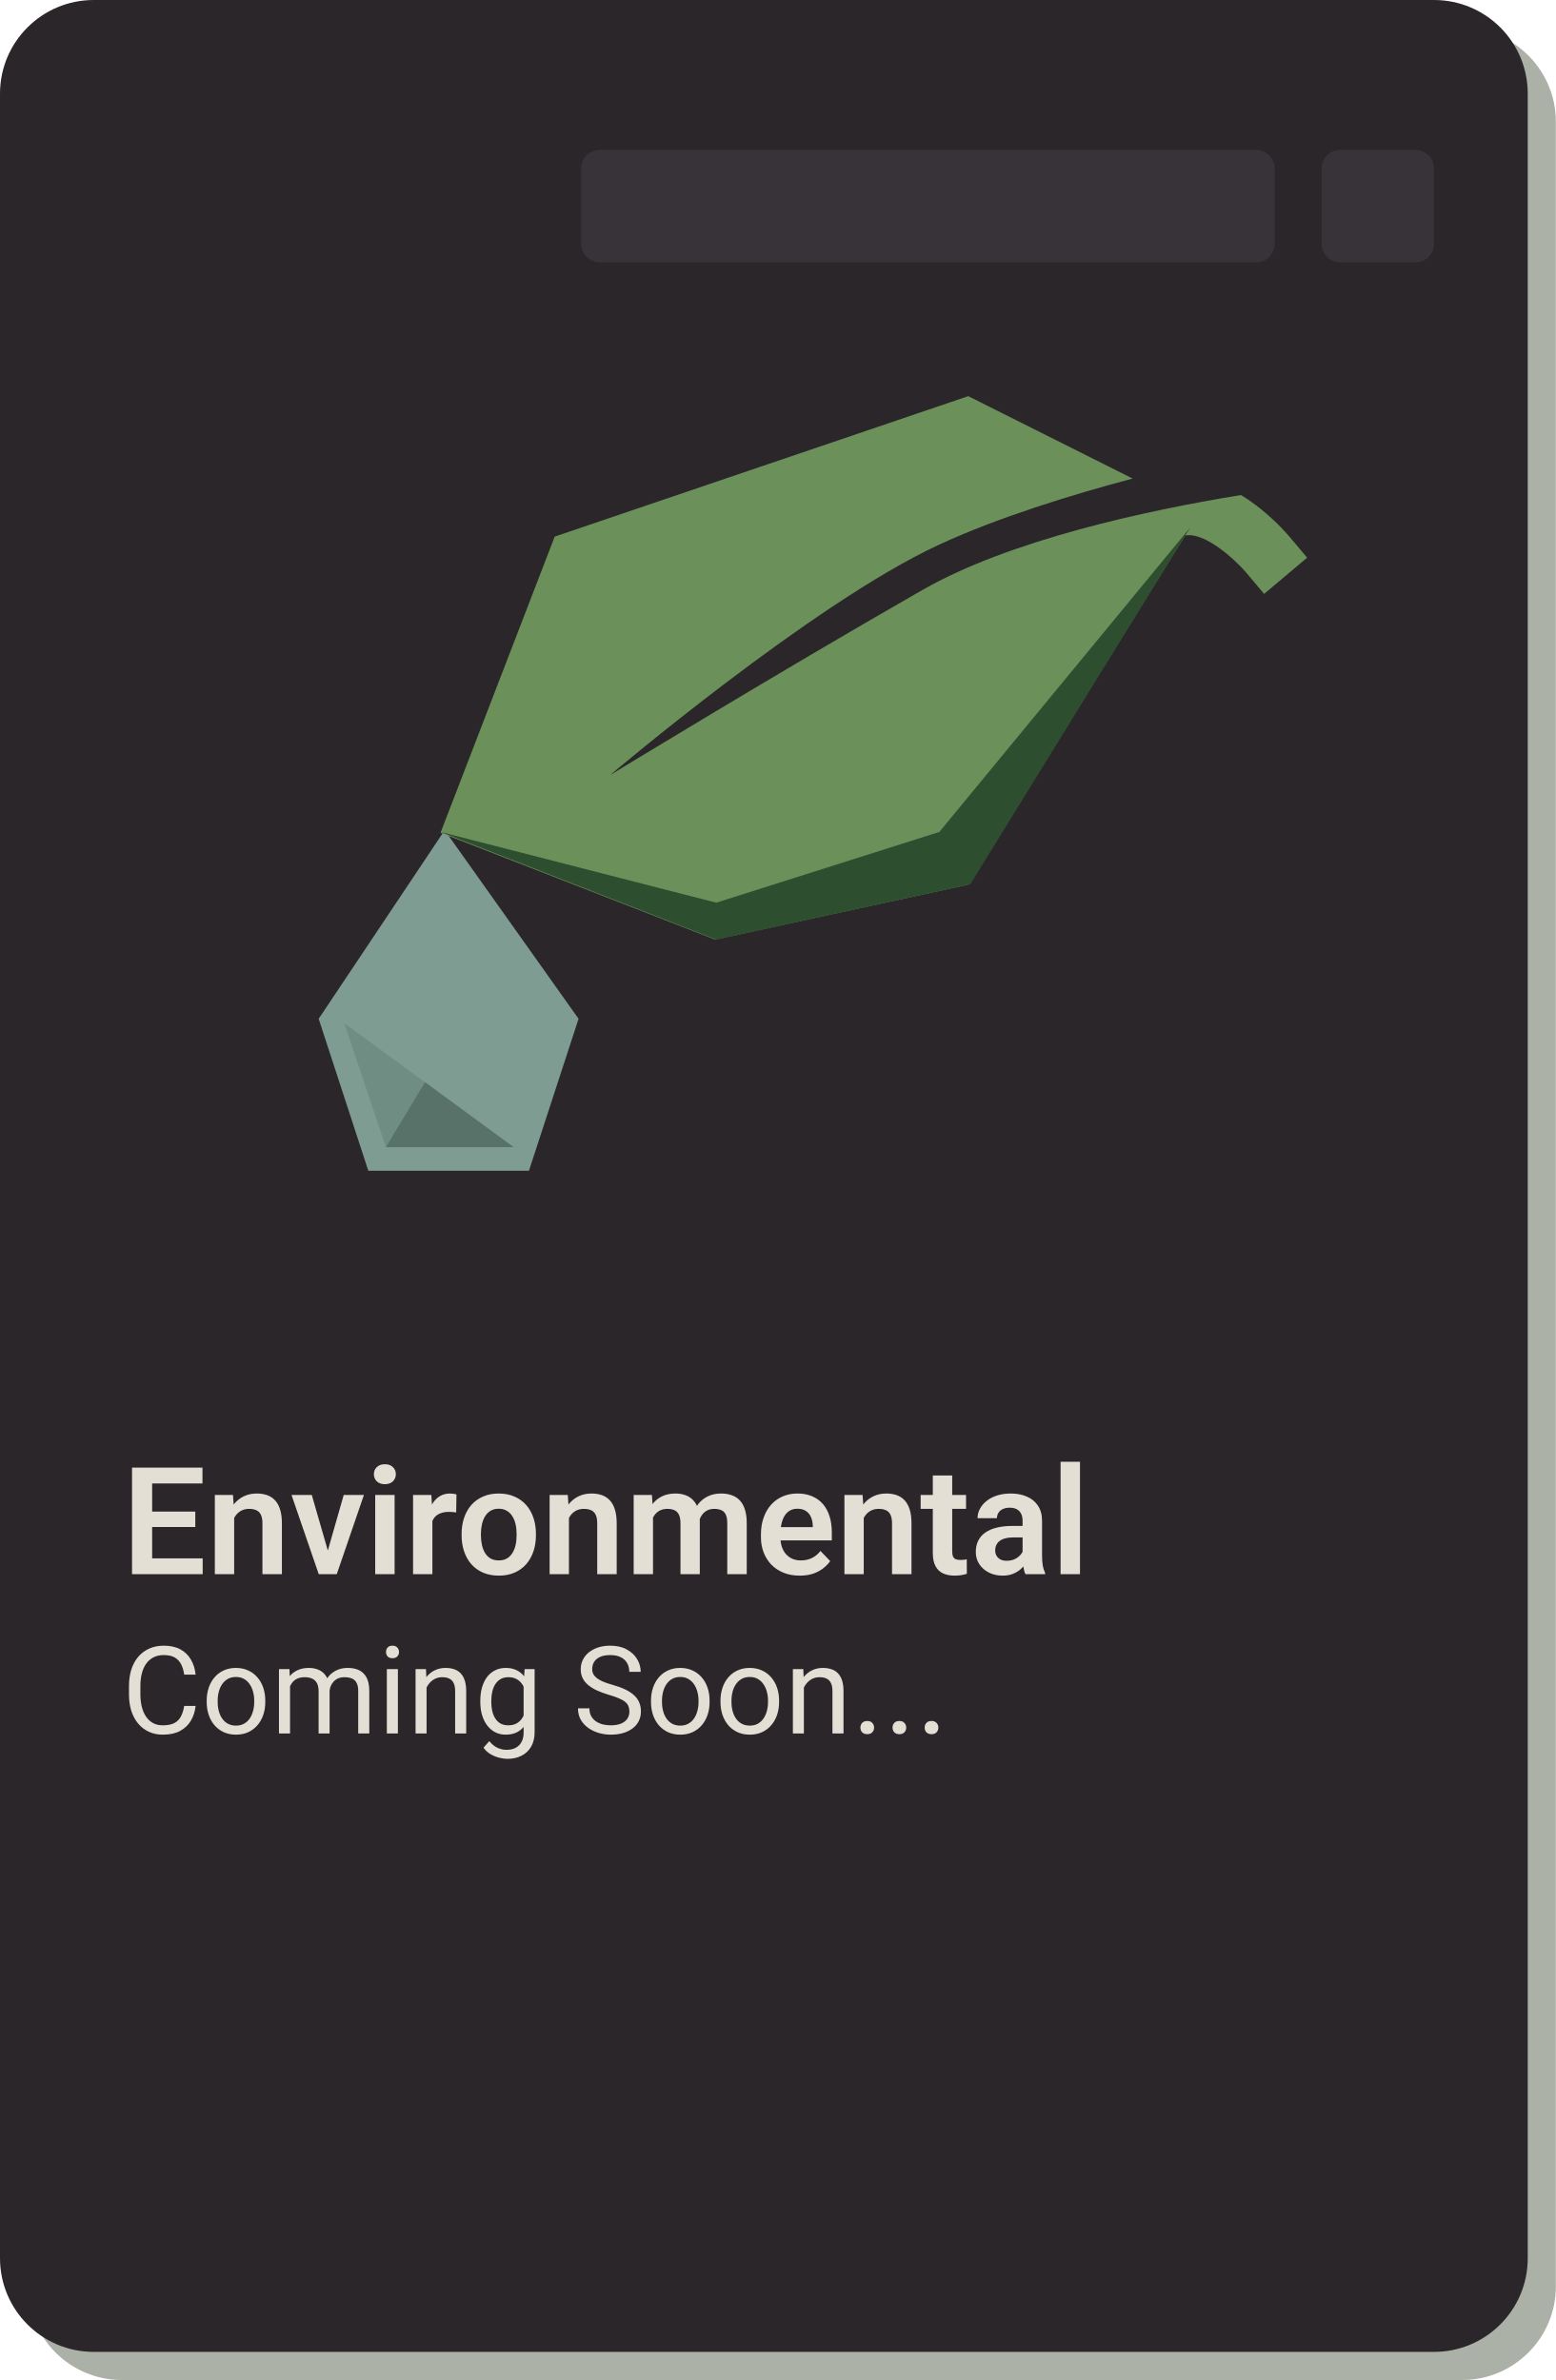
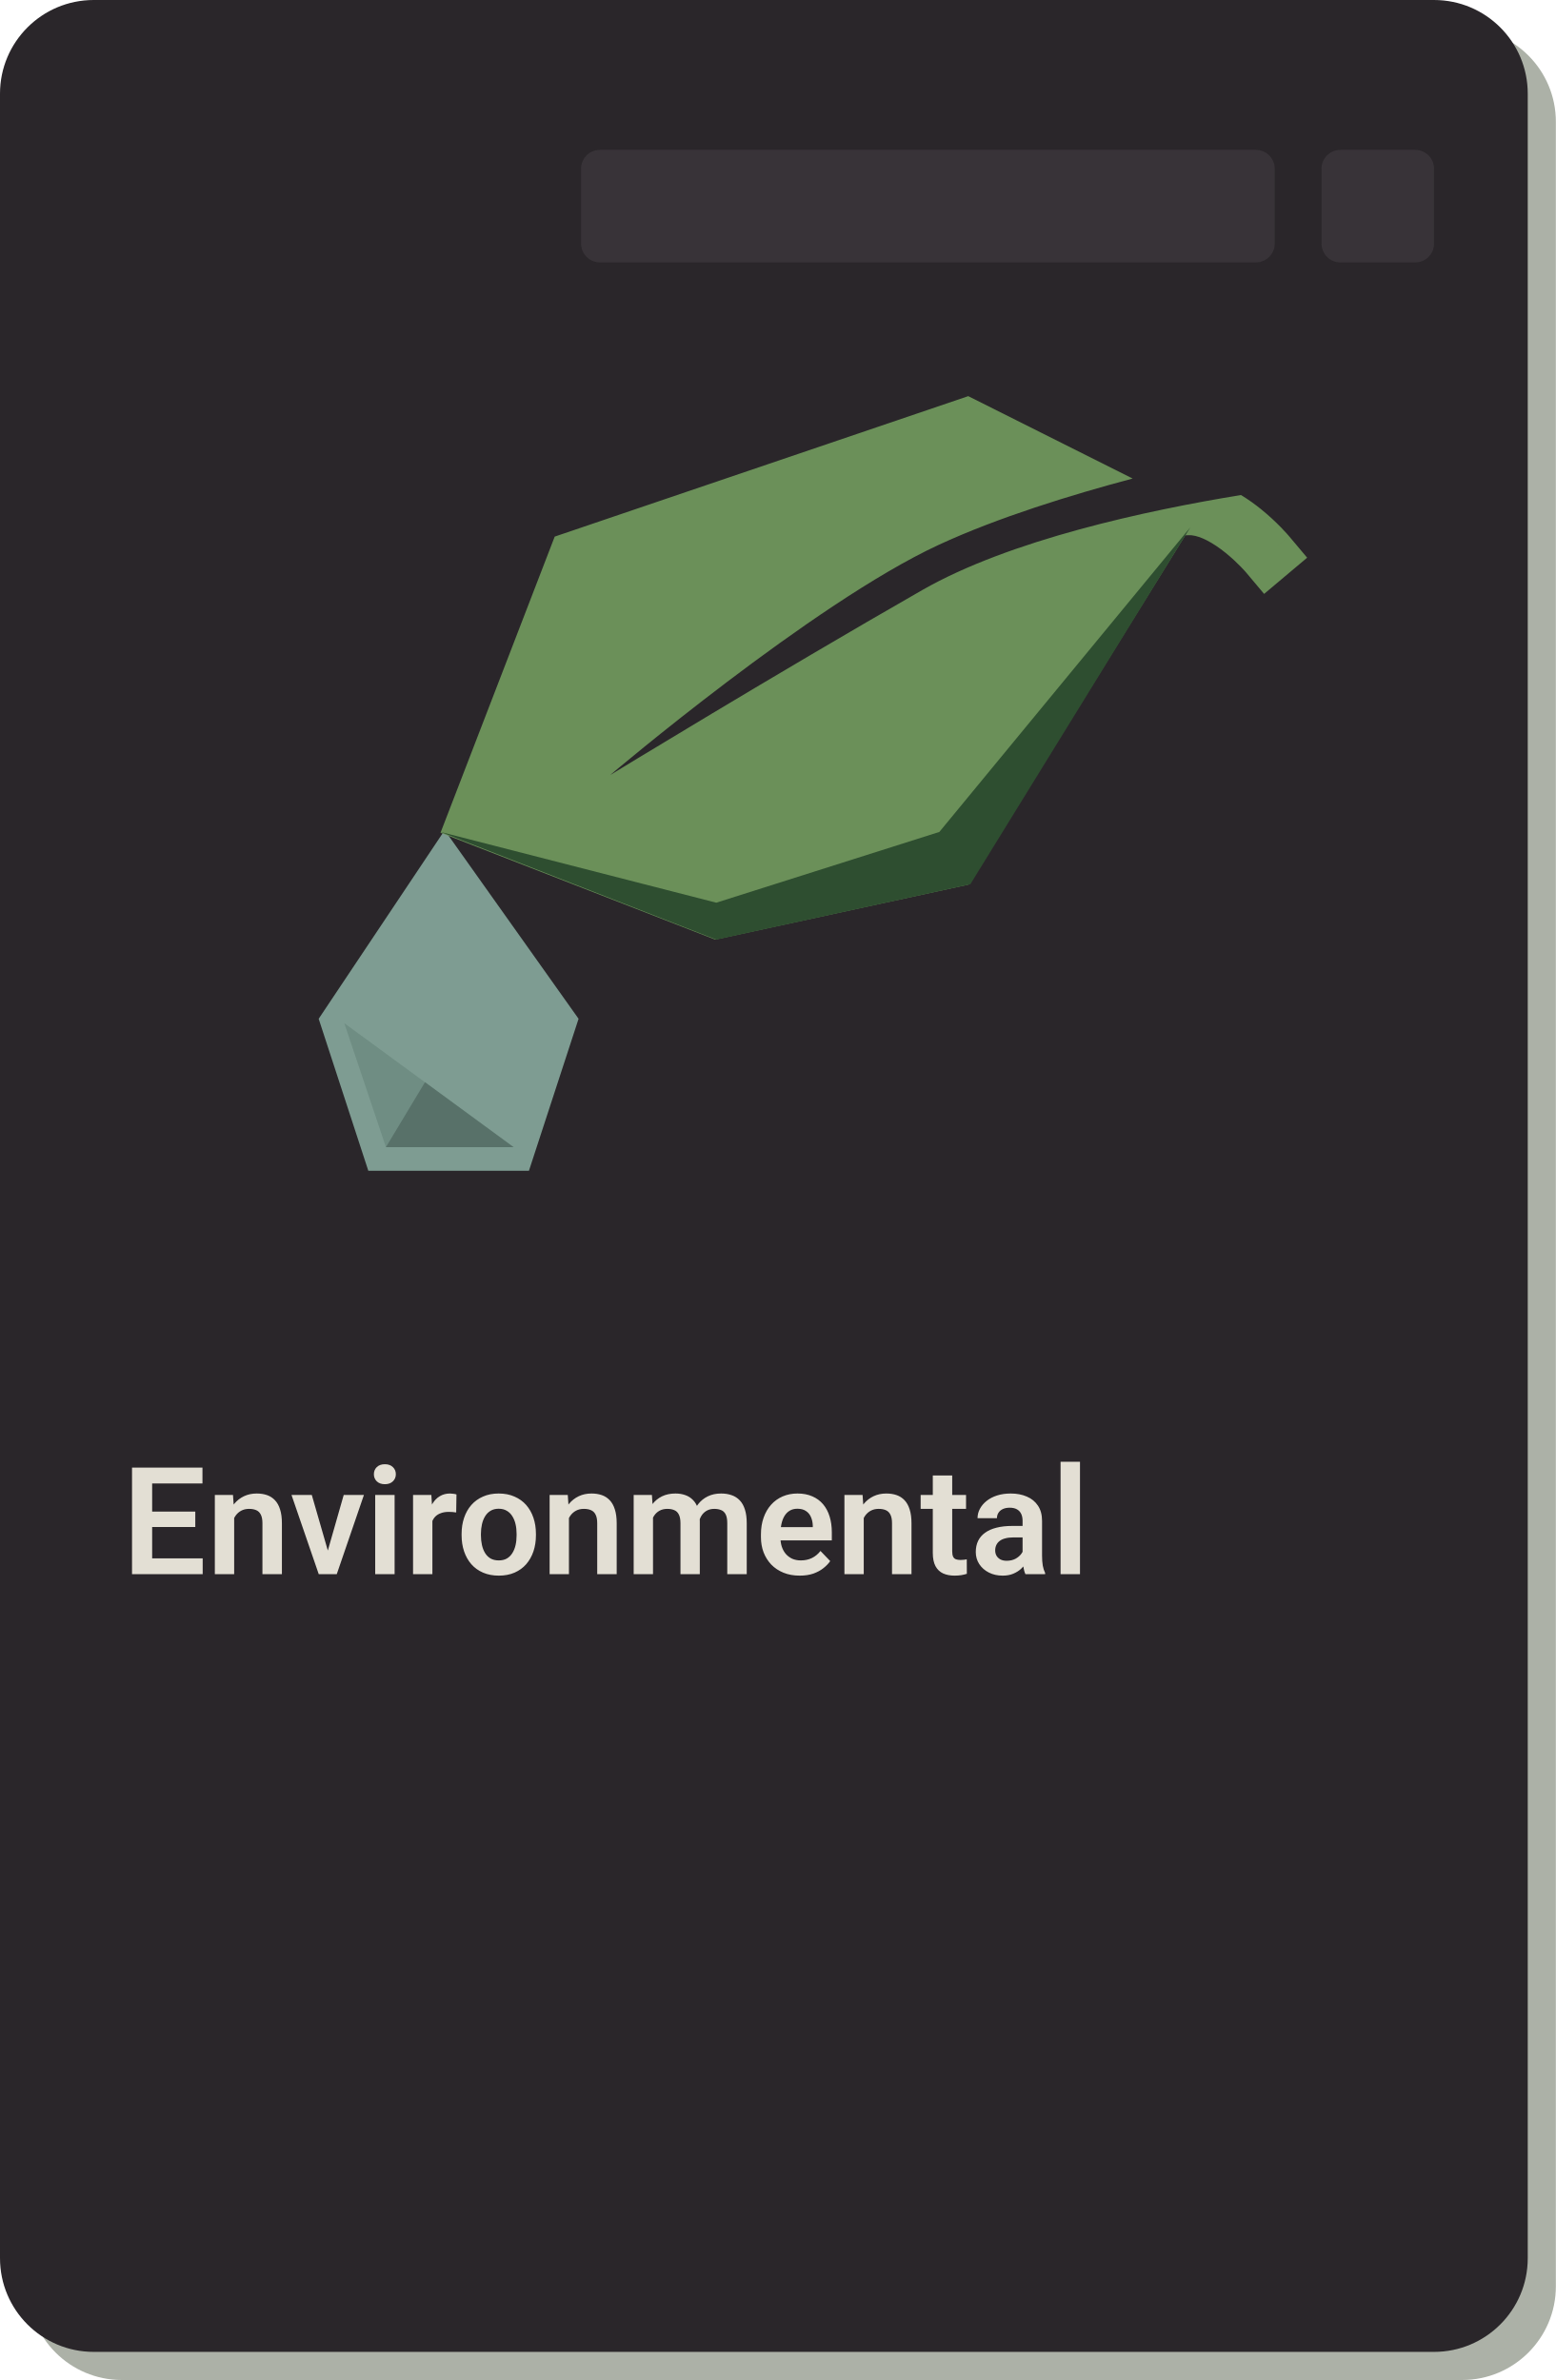
<svg xmlns="http://www.w3.org/2000/svg" width="166" height="254" viewBox="0 0 166 254" fill="none">
  <rect x="3" y="3" width="163" height="251" rx="10" fill="#ACB1A7" />
  <rect width="163" height="251" rx="10" fill="#2A262A" />
-   <path d="M19.652 182.061H20.871C20.808 182.645 20.64 183.168 20.37 183.629C20.099 184.09 19.716 184.456 19.221 184.727C18.726 184.994 18.108 185.127 17.367 185.127C16.826 185.127 16.332 185.025 15.888 184.822C15.448 184.619 15.069 184.331 14.752 183.959C14.435 183.582 14.189 183.132 14.016 182.607C13.846 182.078 13.762 181.49 13.762 180.842V179.922C13.762 179.274 13.846 178.688 14.016 178.164C14.189 177.635 14.437 177.182 14.758 176.805C15.084 176.429 15.476 176.139 15.933 175.936C16.39 175.732 16.904 175.631 17.475 175.631C18.173 175.631 18.764 175.762 19.246 176.024C19.729 176.287 20.103 176.651 20.37 177.116C20.64 177.577 20.808 178.113 20.871 178.722H19.652C19.593 178.291 19.483 177.92 19.322 177.611C19.162 177.298 18.933 177.057 18.637 176.888C18.34 176.718 17.953 176.634 17.475 176.634C17.065 176.634 16.703 176.712 16.39 176.869C16.081 177.025 15.82 177.247 15.609 177.535C15.402 177.823 15.245 178.168 15.139 178.57C15.033 178.972 14.98 179.418 14.98 179.909V180.842C14.98 181.295 15.027 181.72 15.12 182.118C15.217 182.516 15.363 182.865 15.558 183.166C15.753 183.466 16 183.703 16.301 183.876C16.601 184.046 16.957 184.13 17.367 184.13C17.888 184.13 18.302 184.048 18.611 183.883C18.92 183.718 19.153 183.481 19.31 183.172C19.47 182.863 19.585 182.493 19.652 182.061ZM22.052 181.642V181.496C22.052 181.001 22.124 180.542 22.268 180.119C22.412 179.691 22.619 179.321 22.89 179.008C23.16 178.69 23.488 178.445 23.873 178.271C24.259 178.094 24.69 178.005 25.169 178.005C25.651 178.005 26.085 178.094 26.47 178.271C26.859 178.445 27.189 178.69 27.46 179.008C27.735 179.321 27.945 179.691 28.088 180.119C28.232 180.542 28.304 181.001 28.304 181.496V181.642C28.304 182.137 28.232 182.596 28.088 183.02C27.945 183.443 27.735 183.813 27.46 184.13C27.189 184.444 26.861 184.689 26.476 184.867C26.095 185.04 25.664 185.127 25.181 185.127C24.699 185.127 24.265 185.04 23.88 184.867C23.495 184.689 23.165 184.444 22.89 184.13C22.619 183.813 22.412 183.443 22.268 183.02C22.124 182.596 22.052 182.137 22.052 181.642ZM23.226 181.496V181.642C23.226 181.985 23.266 182.309 23.347 182.613C23.427 182.914 23.548 183.18 23.709 183.413C23.873 183.646 24.079 183.83 24.324 183.965C24.57 184.097 24.855 184.162 25.181 184.162C25.503 184.162 25.784 184.097 26.025 183.965C26.271 183.83 26.474 183.646 26.635 183.413C26.796 183.18 26.916 182.914 26.997 182.613C27.081 182.309 27.123 181.985 27.123 181.642V181.496C27.123 181.158 27.081 180.838 26.997 180.538C26.916 180.233 26.794 179.964 26.628 179.731C26.468 179.494 26.265 179.308 26.019 179.173C25.778 179.037 25.494 178.97 25.169 178.97C24.847 178.97 24.563 179.037 24.318 179.173C24.077 179.308 23.873 179.494 23.709 179.731C23.548 179.964 23.427 180.233 23.347 180.538C23.266 180.838 23.226 181.158 23.226 181.496ZM30.945 179.497V185H29.764V178.132H30.881L30.945 179.497ZM30.704 181.306L30.158 181.287C30.162 180.817 30.223 180.383 30.342 179.985C30.46 179.583 30.636 179.234 30.869 178.938C31.101 178.642 31.391 178.413 31.738 178.252C32.085 178.087 32.487 178.005 32.944 178.005C33.266 178.005 33.562 178.051 33.833 178.145C34.104 178.233 34.339 178.375 34.538 178.57C34.736 178.764 34.891 179.014 35.001 179.319C35.111 179.624 35.166 179.992 35.166 180.423V185H33.992V180.48C33.992 180.121 33.93 179.833 33.808 179.617C33.689 179.401 33.52 179.245 33.3 179.147C33.08 179.046 32.822 178.995 32.525 178.995C32.178 178.995 31.889 179.056 31.656 179.179C31.423 179.302 31.237 179.471 31.097 179.687C30.957 179.903 30.856 180.15 30.793 180.43C30.733 180.705 30.704 180.997 30.704 181.306ZM35.153 180.658L34.366 180.899C34.37 180.523 34.432 180.161 34.55 179.814C34.673 179.467 34.849 179.158 35.077 178.887C35.31 178.616 35.596 178.403 35.934 178.246C36.273 178.085 36.66 178.005 37.096 178.005C37.464 178.005 37.79 178.054 38.073 178.151C38.361 178.248 38.602 178.398 38.797 178.602C38.996 178.8 39.146 179.056 39.248 179.37C39.349 179.683 39.4 180.055 39.4 180.487V185H38.219V180.474C38.219 180.089 38.158 179.791 38.035 179.579C37.917 179.363 37.747 179.213 37.527 179.128C37.312 179.04 37.053 178.995 36.753 178.995C36.495 178.995 36.266 179.04 36.067 179.128C35.868 179.217 35.701 179.34 35.566 179.497C35.431 179.649 35.327 179.825 35.255 180.023C35.187 180.222 35.153 180.434 35.153 180.658ZM42.453 178.132V185H41.273V178.132H42.453ZM41.184 176.31C41.184 176.12 41.241 175.959 41.355 175.828C41.474 175.696 41.647 175.631 41.876 175.631C42.1 175.631 42.271 175.696 42.39 175.828C42.512 175.959 42.574 176.12 42.574 176.31C42.574 176.492 42.512 176.649 42.39 176.78C42.271 176.907 42.1 176.97 41.876 176.97C41.647 176.97 41.474 176.907 41.355 176.78C41.241 176.649 41.184 176.492 41.184 176.31ZM45.513 179.598V185H44.338V178.132H45.449L45.513 179.598ZM45.233 181.306L44.745 181.287C44.749 180.817 44.819 180.383 44.954 179.985C45.09 179.583 45.28 179.234 45.525 178.938C45.771 178.642 46.063 178.413 46.401 178.252C46.744 178.087 47.123 178.005 47.538 178.005C47.876 178.005 48.181 178.051 48.452 178.145C48.722 178.233 48.953 178.377 49.144 178.576C49.338 178.775 49.486 179.033 49.588 179.351C49.69 179.664 49.74 180.047 49.74 180.5V185H48.56V180.487C48.56 180.127 48.507 179.839 48.401 179.624C48.295 179.403 48.141 179.245 47.938 179.147C47.734 179.046 47.485 178.995 47.188 178.995C46.897 178.995 46.63 179.056 46.389 179.179C46.152 179.302 45.947 179.471 45.773 179.687C45.604 179.903 45.47 180.15 45.373 180.43C45.28 180.705 45.233 180.997 45.233 181.306ZM55.974 178.132H57.04V184.854C57.04 185.459 56.917 185.975 56.672 186.403C56.426 186.83 56.084 187.154 55.644 187.374C55.208 187.598 54.704 187.71 54.133 187.71C53.896 187.71 53.617 187.672 53.295 187.596C52.977 187.524 52.664 187.399 52.355 187.222C52.051 187.048 51.795 186.813 51.587 186.517L52.203 185.819C52.491 186.166 52.791 186.407 53.105 186.542C53.422 186.678 53.735 186.746 54.044 186.746C54.416 186.746 54.738 186.676 55.009 186.536C55.28 186.396 55.489 186.189 55.637 185.914C55.79 185.643 55.866 185.309 55.866 184.911V179.643L55.974 178.132ZM51.245 181.642V181.509C51.245 180.984 51.306 180.508 51.429 180.081C51.556 179.649 51.736 179.279 51.968 178.97C52.205 178.661 52.491 178.424 52.825 178.259C53.16 178.09 53.536 178.005 53.955 178.005C54.387 178.005 54.763 178.081 55.085 178.233C55.411 178.382 55.686 178.599 55.91 178.887C56.139 179.171 56.319 179.514 56.45 179.916C56.581 180.318 56.672 180.772 56.723 181.28V181.864C56.676 182.368 56.585 182.821 56.45 183.223C56.319 183.625 56.139 183.967 55.91 184.251C55.686 184.535 55.411 184.752 55.085 184.905C54.759 185.053 54.378 185.127 53.942 185.127C53.532 185.127 53.16 185.04 52.825 184.867C52.495 184.693 52.212 184.45 51.975 184.137C51.738 183.824 51.556 183.455 51.429 183.032C51.306 182.605 51.245 182.141 51.245 181.642ZM52.419 181.509V181.642C52.419 181.985 52.453 182.306 52.52 182.607C52.592 182.907 52.7 183.172 52.844 183.4C52.992 183.629 53.181 183.809 53.409 183.94C53.638 184.067 53.911 184.13 54.228 184.13C54.617 184.13 54.939 184.048 55.193 183.883C55.447 183.718 55.648 183.5 55.796 183.229C55.948 182.958 56.067 182.664 56.151 182.347V180.817C56.105 180.584 56.033 180.36 55.935 180.144C55.842 179.924 55.72 179.729 55.567 179.56C55.419 179.387 55.235 179.249 55.015 179.147C54.795 179.046 54.537 178.995 54.241 178.995C53.919 178.995 53.642 179.063 53.409 179.198C53.181 179.329 52.992 179.511 52.844 179.744C52.7 179.973 52.592 180.239 52.52 180.544C52.453 180.844 52.419 181.166 52.419 181.509ZM67.152 182.664C67.152 182.448 67.118 182.258 67.05 182.093C66.987 181.924 66.873 181.771 66.707 181.636C66.547 181.5 66.322 181.371 66.035 181.249C65.751 181.126 65.391 181.001 64.956 180.874C64.499 180.739 64.086 180.588 63.718 180.423C63.35 180.254 63.034 180.062 62.772 179.846C62.51 179.63 62.309 179.382 62.169 179.103C62.029 178.824 61.959 178.504 61.959 178.145C61.959 177.785 62.033 177.453 62.182 177.148C62.33 176.843 62.541 176.579 62.816 176.354C63.096 176.126 63.428 175.948 63.813 175.821C64.198 175.694 64.628 175.631 65.102 175.631C65.796 175.631 66.384 175.764 66.866 176.031C67.353 176.293 67.723 176.638 67.977 177.065C68.231 177.489 68.358 177.941 68.358 178.424H67.139C67.139 178.077 67.065 177.77 66.917 177.503C66.769 177.233 66.545 177.021 66.244 176.869C65.944 176.712 65.563 176.634 65.102 176.634C64.666 176.634 64.306 176.699 64.022 176.831C63.739 176.962 63.527 177.139 63.388 177.364C63.252 177.588 63.185 177.844 63.185 178.132C63.185 178.326 63.225 178.504 63.305 178.665C63.39 178.822 63.519 178.968 63.692 179.103C63.87 179.238 64.094 179.363 64.365 179.478C64.64 179.592 64.968 179.702 65.349 179.808C65.874 179.956 66.327 180.121 66.707 180.303C67.088 180.485 67.401 180.69 67.647 180.918C67.897 181.143 68.081 181.399 68.199 181.687C68.322 181.97 68.383 182.292 68.383 182.651C68.383 183.028 68.307 183.369 68.155 183.673C68.002 183.978 67.784 184.238 67.501 184.454C67.217 184.67 66.877 184.837 66.479 184.956C66.085 185.07 65.645 185.127 65.159 185.127C64.731 185.127 64.31 185.068 63.895 184.949C63.485 184.831 63.111 184.653 62.772 184.416C62.438 184.179 62.169 183.887 61.966 183.54C61.767 183.189 61.667 182.783 61.667 182.321H62.886C62.886 182.639 62.948 182.912 63.07 183.14C63.193 183.364 63.36 183.551 63.572 183.699C63.788 183.847 64.031 183.957 64.302 184.029C64.577 184.097 64.862 184.13 65.159 184.13C65.586 184.13 65.948 184.071 66.244 183.953C66.54 183.834 66.765 183.665 66.917 183.445C67.074 183.225 67.152 182.965 67.152 182.664ZM69.456 181.642V181.496C69.456 181.001 69.528 180.542 69.672 180.119C69.816 179.691 70.023 179.321 70.294 179.008C70.565 178.69 70.893 178.445 71.278 178.271C71.663 178.094 72.095 178.005 72.573 178.005C73.055 178.005 73.489 178.094 73.874 178.271C74.263 178.445 74.593 178.69 74.864 179.008C75.139 179.321 75.349 179.691 75.493 180.119C75.637 180.542 75.709 181.001 75.709 181.496V181.642C75.709 182.137 75.637 182.596 75.493 183.02C75.349 183.443 75.139 183.813 74.864 184.13C74.593 184.444 74.266 184.689 73.88 184.867C73.499 185.04 73.068 185.127 72.585 185.127C72.103 185.127 71.669 185.04 71.284 184.867C70.899 184.689 70.569 184.444 70.294 184.13C70.023 183.813 69.816 183.443 69.672 183.02C69.528 182.596 69.456 182.137 69.456 181.642ZM70.63 181.496V181.642C70.63 181.985 70.671 182.309 70.751 182.613C70.831 182.914 70.952 183.18 71.113 183.413C71.278 183.646 71.483 183.83 71.728 183.965C71.974 184.097 72.26 184.162 72.585 184.162C72.907 184.162 73.189 184.097 73.43 183.965C73.675 183.83 73.878 183.646 74.039 183.413C74.2 183.18 74.32 182.914 74.401 182.613C74.486 182.309 74.528 181.985 74.528 181.642V181.496C74.528 181.158 74.486 180.838 74.401 180.538C74.32 180.233 74.198 179.964 74.033 179.731C73.872 179.494 73.669 179.308 73.423 179.173C73.182 179.037 72.899 178.97 72.573 178.97C72.251 178.97 71.968 179.037 71.722 179.173C71.481 179.308 71.278 179.494 71.113 179.731C70.952 179.964 70.831 180.233 70.751 180.538C70.671 180.838 70.63 181.158 70.63 181.496ZM76.87 181.642V181.496C76.87 181.001 76.942 180.542 77.086 180.119C77.23 179.691 77.437 179.321 77.708 179.008C77.979 178.69 78.307 178.445 78.692 178.271C79.077 178.094 79.509 178.005 79.987 178.005C80.469 178.005 80.903 178.094 81.288 178.271C81.677 178.445 82.007 178.69 82.278 179.008C82.553 179.321 82.763 179.691 82.907 180.119C83.051 180.542 83.123 181.001 83.123 181.496V181.642C83.123 182.137 83.051 182.596 82.907 183.02C82.763 183.443 82.553 183.813 82.278 184.13C82.007 184.444 81.68 184.689 81.294 184.867C80.914 185.04 80.482 185.127 79.999 185.127C79.517 185.127 79.083 185.04 78.698 184.867C78.313 184.689 77.983 184.444 77.708 184.13C77.437 183.813 77.23 183.443 77.086 183.02C76.942 182.596 76.87 182.137 76.87 181.642ZM78.044 181.496V181.642C78.044 181.985 78.085 182.309 78.165 182.613C78.245 182.914 78.366 183.18 78.527 183.413C78.692 183.646 78.897 183.83 79.143 183.965C79.388 184.097 79.674 184.162 79.999 184.162C80.321 184.162 80.603 184.097 80.844 183.965C81.089 183.83 81.292 183.646 81.453 183.413C81.614 183.18 81.734 182.914 81.815 182.613C81.9 182.309 81.942 181.985 81.942 181.642V181.496C81.942 181.158 81.9 180.838 81.815 180.538C81.734 180.233 81.612 179.964 81.447 179.731C81.286 179.494 81.083 179.308 80.837 179.173C80.596 179.037 80.313 178.97 79.987 178.97C79.665 178.97 79.382 179.037 79.136 179.173C78.895 179.308 78.692 179.494 78.527 179.731C78.366 179.964 78.245 180.233 78.165 180.538C78.085 180.838 78.044 181.158 78.044 181.496ZM85.769 179.598V185H84.595V178.132H85.706L85.769 179.598ZM85.49 181.306L85.001 181.287C85.006 180.817 85.076 180.383 85.211 179.985C85.346 179.583 85.537 179.234 85.782 178.938C86.028 178.642 86.32 178.413 86.658 178.252C87.001 178.087 87.38 178.005 87.794 178.005C88.133 178.005 88.438 178.051 88.709 178.145C88.979 178.233 89.21 178.377 89.4 178.576C89.595 178.775 89.743 179.033 89.845 179.351C89.946 179.664 89.997 180.047 89.997 180.5V185H88.816V180.487C88.816 180.127 88.763 179.839 88.658 179.624C88.552 179.403 88.397 179.245 88.194 179.147C87.991 179.046 87.742 178.995 87.445 178.995C87.153 178.995 86.887 179.056 86.645 179.179C86.409 179.302 86.203 179.471 86.03 179.687C85.861 179.903 85.727 180.15 85.63 180.43C85.537 180.705 85.49 180.997 85.49 181.306ZM91.8 184.378C91.8 184.179 91.861 184.012 91.984 183.876C92.111 183.737 92.293 183.667 92.53 183.667C92.767 183.667 92.947 183.737 93.069 183.876C93.196 184.012 93.26 184.179 93.26 184.378C93.26 184.573 93.196 184.738 93.069 184.873C92.947 185.008 92.767 185.076 92.53 185.076C92.293 185.076 92.111 185.008 91.984 184.873C91.861 184.738 91.8 184.573 91.8 184.378ZM95.228 184.378C95.228 184.179 95.289 184.012 95.412 183.876C95.539 183.737 95.721 183.667 95.957 183.667C96.195 183.667 96.374 183.737 96.497 183.876C96.624 184.012 96.688 184.179 96.688 184.378C96.688 184.573 96.624 184.738 96.497 184.873C96.374 185.008 96.195 185.076 95.957 185.076C95.721 185.076 95.539 185.008 95.412 184.873C95.289 184.738 95.228 184.573 95.228 184.378ZM98.655 184.378C98.655 184.179 98.717 184.012 98.839 183.876C98.966 183.737 99.148 183.667 99.385 183.667C99.622 183.667 99.802 183.737 99.925 183.876C100.052 184.012 100.115 184.179 100.115 184.378C100.115 184.573 100.052 184.738 99.925 184.873C99.802 185.008 99.622 185.076 99.385 185.076C99.148 185.076 98.966 185.008 98.839 184.873C98.717 184.738 98.655 184.573 98.655 184.378Z" fill="#E3DFD4" />
  <path d="M21.625 166.312V168H15.578V166.312H21.625ZM16.234 156.625V168H14.086V156.625H16.234ZM20.836 161.32V162.969H15.578V161.32H20.836ZM21.602 156.625V158.32H15.578V156.625H21.602ZM24.984 161.352V168H22.922V159.547H24.859L24.984 161.352ZM24.656 163.469H24.047C24.052 162.854 24.135 162.297 24.297 161.797C24.458 161.297 24.685 160.867 24.977 160.508C25.273 160.148 25.625 159.872 26.031 159.68C26.438 159.487 26.891 159.391 27.391 159.391C27.797 159.391 28.164 159.448 28.492 159.562C28.82 159.677 29.102 159.859 29.336 160.109C29.576 160.359 29.758 160.688 29.883 161.094C30.013 161.495 30.078 161.99 30.078 162.578V168H28V162.562C28 162.177 27.943 161.872 27.828 161.648C27.719 161.424 27.557 161.266 27.344 161.172C27.135 161.078 26.878 161.031 26.57 161.031C26.253 161.031 25.974 161.096 25.734 161.227C25.5 161.352 25.302 161.526 25.141 161.75C24.984 161.974 24.865 162.232 24.781 162.523C24.698 162.815 24.656 163.13 24.656 163.469ZM34.703 166.438L36.672 159.547H38.828L35.93 168H34.617L34.703 166.438ZM33.266 159.547L35.258 166.453L35.328 168H34.008L31.102 159.547H33.266ZM42.102 159.547V168H40.031V159.547H42.102ZM39.891 157.336C39.891 157.029 39.995 156.773 40.203 156.57C40.417 156.367 40.703 156.266 41.062 156.266C41.422 156.266 41.706 156.367 41.914 156.57C42.128 156.773 42.234 157.029 42.234 157.336C42.234 157.638 42.128 157.891 41.914 158.094C41.706 158.297 41.422 158.398 41.062 158.398C40.703 158.398 40.417 158.297 40.203 158.094C39.995 157.891 39.891 157.638 39.891 157.336ZM46.133 161.273V168H44.07V159.547H46.023L46.133 161.273ZM48.703 159.492L48.672 161.414C48.557 161.393 48.427 161.378 48.281 161.367C48.141 161.357 48.008 161.352 47.883 161.352C47.565 161.352 47.286 161.396 47.047 161.484C46.807 161.568 46.607 161.69 46.445 161.852C46.289 162.013 46.169 162.211 46.086 162.445C46.003 162.674 45.956 162.935 45.945 163.227L45.5 163.172C45.5 162.635 45.555 162.138 45.664 161.68C45.773 161.221 45.932 160.82 46.141 160.477C46.349 160.133 46.609 159.867 46.922 159.68C47.24 159.487 47.604 159.391 48.016 159.391C48.13 159.391 48.253 159.401 48.383 159.422C48.518 159.438 48.625 159.461 48.703 159.492ZM49.25 163.859V163.695C49.25 163.076 49.339 162.505 49.516 161.984C49.693 161.458 49.95 161.003 50.289 160.617C50.628 160.232 51.042 159.932 51.531 159.719C52.021 159.5 52.578 159.391 53.203 159.391C53.839 159.391 54.401 159.5 54.891 159.719C55.385 159.932 55.802 160.232 56.141 160.617C56.479 161.003 56.737 161.458 56.914 161.984C57.091 162.505 57.18 163.076 57.18 163.695V163.859C57.18 164.474 57.091 165.044 56.914 165.57C56.737 166.091 56.479 166.547 56.141 166.938C55.802 167.323 55.388 167.622 54.898 167.836C54.409 168.049 53.849 168.156 53.219 168.156C52.594 168.156 52.034 168.049 51.539 167.836C51.044 167.622 50.628 167.323 50.289 166.938C49.95 166.547 49.693 166.091 49.516 165.57C49.339 165.044 49.25 164.474 49.25 163.859ZM51.312 163.695V163.859C51.312 164.229 51.349 164.576 51.422 164.898C51.495 165.221 51.607 165.505 51.758 165.75C51.909 165.995 52.104 166.188 52.344 166.328C52.589 166.464 52.88 166.531 53.219 166.531C53.552 166.531 53.839 166.464 54.078 166.328C54.318 166.188 54.513 165.995 54.664 165.75C54.82 165.505 54.935 165.221 55.008 164.898C55.081 164.576 55.117 164.229 55.117 163.859V163.695C55.117 163.331 55.081 162.99 55.008 162.672C54.935 162.349 54.82 162.065 54.664 161.82C54.513 161.57 54.315 161.375 54.07 161.234C53.831 161.089 53.542 161.016 53.203 161.016C52.87 161.016 52.583 161.089 52.344 161.234C52.104 161.375 51.909 161.57 51.758 161.82C51.607 162.065 51.495 162.349 51.422 162.672C51.349 162.99 51.312 163.331 51.312 163.695ZM60.703 161.352V168H58.641V159.547H60.578L60.703 161.352ZM60.375 163.469H59.766C59.771 162.854 59.854 162.297 60.016 161.797C60.177 161.297 60.404 160.867 60.695 160.508C60.992 160.148 61.344 159.872 61.75 159.68C62.156 159.487 62.609 159.391 63.109 159.391C63.516 159.391 63.883 159.448 64.211 159.562C64.539 159.677 64.82 159.859 65.055 160.109C65.294 160.359 65.477 160.688 65.602 161.094C65.732 161.495 65.797 161.99 65.797 162.578V168H63.719V162.562C63.719 162.177 63.661 161.872 63.547 161.648C63.438 161.424 63.276 161.266 63.062 161.172C62.854 161.078 62.596 161.031 62.289 161.031C61.971 161.031 61.693 161.096 61.453 161.227C61.219 161.352 61.021 161.526 60.859 161.75C60.703 161.974 60.583 162.232 60.5 162.523C60.417 162.815 60.375 163.13 60.375 163.469ZM69.672 161.281V168H67.609V159.547H69.555L69.672 161.281ZM69.367 163.469H68.734C68.734 162.88 68.805 162.339 68.945 161.844C69.091 161.349 69.305 160.919 69.586 160.555C69.867 160.185 70.213 159.898 70.625 159.695C71.042 159.492 71.523 159.391 72.07 159.391C72.451 159.391 72.799 159.448 73.117 159.562C73.435 159.672 73.708 159.846 73.938 160.086C74.172 160.32 74.352 160.628 74.477 161.008C74.602 161.383 74.664 161.833 74.664 162.359V168H72.602V162.57C72.602 162.174 72.544 161.865 72.43 161.641C72.32 161.417 72.162 161.26 71.953 161.172C71.745 161.078 71.495 161.031 71.203 161.031C70.88 161.031 70.602 161.096 70.367 161.227C70.138 161.352 69.948 161.526 69.797 161.75C69.651 161.974 69.542 162.232 69.469 162.523C69.401 162.815 69.367 163.13 69.367 163.469ZM74.508 163.086L73.656 163.242C73.662 162.711 73.734 162.214 73.875 161.75C74.016 161.281 74.221 160.872 74.492 160.523C74.768 160.169 75.109 159.893 75.516 159.695C75.927 159.492 76.401 159.391 76.938 159.391C77.354 159.391 77.729 159.451 78.062 159.57C78.401 159.685 78.69 159.87 78.93 160.125C79.169 160.375 79.352 160.701 79.477 161.102C79.607 161.503 79.672 161.992 79.672 162.57V168H77.594V162.562C77.594 162.151 77.537 161.836 77.422 161.617C77.312 161.398 77.154 161.247 76.945 161.164C76.737 161.076 76.492 161.031 76.211 161.031C75.924 161.031 75.674 161.086 75.461 161.195C75.253 161.299 75.076 161.445 74.93 161.633C74.789 161.82 74.682 162.039 74.609 162.289C74.542 162.534 74.508 162.799 74.508 163.086ZM85.32 168.156C84.68 168.156 84.104 168.052 83.594 167.844C83.083 167.635 82.648 167.346 82.289 166.977C81.935 166.602 81.662 166.167 81.469 165.672C81.281 165.172 81.188 164.635 81.188 164.062V163.75C81.188 163.099 81.281 162.508 81.469 161.977C81.656 161.44 81.922 160.979 82.266 160.594C82.609 160.208 83.021 159.911 83.5 159.703C83.979 159.495 84.508 159.391 85.086 159.391C85.685 159.391 86.213 159.492 86.672 159.695C87.13 159.893 87.513 160.174 87.82 160.539C88.128 160.904 88.359 161.341 88.516 161.852C88.672 162.357 88.75 162.917 88.75 163.531V164.398H82.125V162.977H86.719V162.82C86.708 162.492 86.646 162.193 86.531 161.922C86.417 161.646 86.24 161.427 86 161.266C85.76 161.099 85.451 161.016 85.07 161.016C84.763 161.016 84.495 161.083 84.266 161.219C84.042 161.349 83.854 161.536 83.703 161.781C83.557 162.021 83.448 162.307 83.375 162.641C83.302 162.974 83.266 163.344 83.266 163.75V164.062C83.266 164.417 83.312 164.745 83.406 165.047C83.505 165.349 83.648 165.612 83.836 165.836C84.029 166.055 84.258 166.227 84.523 166.352C84.794 166.471 85.102 166.531 85.445 166.531C85.878 166.531 86.268 166.448 86.617 166.281C86.971 166.109 87.279 165.857 87.539 165.523L88.578 166.602C88.401 166.862 88.162 167.112 87.859 167.352C87.562 167.591 87.203 167.786 86.781 167.938C86.359 168.083 85.872 168.156 85.32 168.156ZM92.156 161.352V168H90.094V159.547H92.031L92.156 161.352ZM91.828 163.469H91.219C91.224 162.854 91.307 162.297 91.469 161.797C91.63 161.297 91.857 160.867 92.148 160.508C92.445 160.148 92.797 159.872 93.203 159.68C93.609 159.487 94.062 159.391 94.562 159.391C94.969 159.391 95.336 159.448 95.664 159.562C95.992 159.677 96.273 159.859 96.508 160.109C96.747 160.359 96.93 160.688 97.055 161.094C97.185 161.495 97.25 161.99 97.25 162.578V168H95.172V162.562C95.172 162.177 95.115 161.872 95 161.648C94.891 161.424 94.729 161.266 94.516 161.172C94.307 161.078 94.049 161.031 93.742 161.031C93.424 161.031 93.146 161.096 92.906 161.227C92.672 161.352 92.474 161.526 92.312 161.75C92.156 161.974 92.037 162.232 91.953 162.523C91.87 162.815 91.828 163.13 91.828 163.469ZM103.07 159.547V161.031H98.227V159.547H103.07ZM99.523 157.469H101.594V165.562C101.594 165.812 101.628 166.005 101.695 166.141C101.763 166.276 101.865 166.367 102 166.414C102.135 166.461 102.297 166.484 102.484 166.484C102.62 166.484 102.745 166.477 102.859 166.461C102.974 166.445 103.07 166.43 103.148 166.414L103.156 167.961C102.984 168.018 102.789 168.065 102.57 168.102C102.357 168.138 102.115 168.156 101.844 168.156C101.38 168.156 100.974 168.078 100.625 167.922C100.276 167.76 100.005 167.503 99.812 167.148C99.62 166.789 99.523 166.315 99.523 165.727V157.469ZM109.102 166.203V162.305C109.102 162.018 109.052 161.771 108.953 161.562C108.854 161.354 108.703 161.193 108.5 161.078C108.297 160.964 108.039 160.906 107.727 160.906C107.451 160.906 107.208 160.953 107 161.047C106.797 161.141 106.641 161.273 106.531 161.445C106.422 161.612 106.367 161.805 106.367 162.023H104.297C104.297 161.674 104.38 161.344 104.547 161.031C104.714 160.714 104.951 160.432 105.258 160.188C105.57 159.938 105.943 159.742 106.375 159.602C106.812 159.461 107.302 159.391 107.844 159.391C108.484 159.391 109.055 159.5 109.555 159.719C110.06 159.932 110.456 160.255 110.742 160.688C111.034 161.12 111.18 161.664 111.18 162.32V166.008C111.18 166.43 111.206 166.792 111.258 167.094C111.315 167.391 111.398 167.648 111.508 167.867V168H109.406C109.307 167.786 109.232 167.516 109.18 167.188C109.128 166.854 109.102 166.526 109.102 166.203ZM109.391 162.852L109.406 164.078H108.102C107.779 164.078 107.495 164.112 107.25 164.18C107.005 164.242 106.805 164.336 106.648 164.461C106.492 164.581 106.375 164.727 106.297 164.898C106.219 165.065 106.18 165.255 106.18 165.469C106.18 165.677 106.227 165.865 106.32 166.031C106.419 166.198 106.56 166.331 106.742 166.43C106.93 166.523 107.148 166.57 107.398 166.57C107.763 166.57 108.081 166.497 108.352 166.352C108.622 166.201 108.833 166.018 108.984 165.805C109.135 165.591 109.216 165.388 109.227 165.195L109.82 166.086C109.747 166.299 109.638 166.526 109.492 166.766C109.346 167.005 109.159 167.229 108.93 167.438C108.701 167.646 108.424 167.818 108.102 167.953C107.779 168.089 107.404 168.156 106.977 168.156C106.43 168.156 105.94 168.047 105.508 167.828C105.076 167.609 104.734 167.31 104.484 166.93C104.234 166.549 104.109 166.117 104.109 165.633C104.109 165.185 104.193 164.789 104.359 164.445C104.526 164.102 104.773 163.812 105.102 163.578C105.43 163.339 105.836 163.159 106.32 163.039C106.81 162.914 107.37 162.852 108 162.852H109.391ZM115.227 156V168H113.156V156H115.227Z" fill="#E3DFD4" />
  <path d="M47.445 88.605L61.73 108.728L56.434 124.949H39.296L34 108.728L47.445 88.605Z" fill="#7E9C92" />
  <path d="M36.731 109.193L54.798 122.428H41.176L36.731 109.193Z" fill="#6F8D83" />
  <path d="M45.344 115.495L54.798 122.428H41.176L45.344 115.495Z" fill="#587169" />
-   <path d="M120.844 51.072C114.303 52.811 106.454 55.228 100.139 58.155C86.714 64.376 65.105 82.712 65.105 82.712C65.105 82.712 82.786 71.907 98.393 62.976C107.745 57.624 122.266 54.486 132.402 52.831C133.225 53.326 133.944 53.858 134.525 54.327C135.417 55.046 136.155 55.755 136.669 56.283C136.928 56.549 137.135 56.774 137.281 56.937C137.354 57.018 137.413 57.084 137.455 57.133C137.476 57.157 137.493 57.177 137.506 57.192C137.512 57.2 137.518 57.207 137.522 57.212C137.524 57.214 137.527 57.216 137.528 57.218C137.529 57.219 137.531 57.221 137.531 57.222L137.532 57.223C137.529 57.226 137.45 57.292 135.614 58.836L137.533 57.223L139.464 59.519L134.872 63.382L132.94 61.085C132.937 61.081 132.931 61.074 132.924 61.065C132.903 61.041 132.867 61.001 132.818 60.946C132.72 60.837 132.569 60.673 132.373 60.472C131.978 60.066 131.417 59.529 130.758 58.997C129.301 57.822 127.923 57.133 126.965 57.117C126.79 57.114 126.624 57.119 126.466 57.128L103.305 94.413L76.305 100.278L47 88.874L59.183 57.268L103.305 42.278L120.844 51.072Z" fill="#6B9059" />
+   <path d="M120.844 51.072C114.303 52.811 106.454 55.228 100.139 58.155C86.714 64.376 65.105 82.712 65.105 82.712C65.105 82.712 82.786 71.907 98.393 62.976C107.745 57.623 122.266 54.486 132.403 52.831C133.225 53.326 133.944 53.858 134.525 54.327C135.417 55.046 136.155 55.755 136.669 56.283C136.928 56.549 137.135 56.774 137.281 56.937C137.354 57.018 137.413 57.084 137.455 57.133C137.476 57.157 137.493 57.177 137.506 57.192C137.512 57.2 137.518 57.207 137.522 57.212C137.524 57.214 137.527 57.216 137.528 57.218C137.529 57.219 137.531 57.221 137.531 57.222L137.532 57.223C137.529 57.226 137.45 57.292 135.614 58.836L137.533 57.223L139.464 59.519L134.872 63.382L132.941 61.086L132.94 61.085C132.937 61.081 132.931 61.074 132.924 61.065C132.903 61.041 132.867 61.001 132.818 60.946C132.72 60.837 132.569 60.673 132.373 60.472C131.978 60.066 131.417 59.529 130.758 58.997C129.392 57.895 128.095 57.222 127.149 57.129L126.965 57.117C126.79 57.114 126.624 57.119 126.466 57.128L103.305 94.413L76.305 100.278L47 88.874L59.183 57.268L103.305 42.278L120.844 51.072Z" fill="#6B9059" />
  <path d="M76.421 96.338L100.223 88.786L127 56.279L103.529 94.368L76.421 100.279L47 88.786L76.421 96.338Z" fill="#2E4E30" />
  <rect x="62" y="16" width="74" height="12" rx="2" fill="#514E51" fill-opacity="0.2" />
  <rect x="141" y="16" width="12" height="12" rx="2" fill="#514E51" fill-opacity="0.2" />
  <rect x="62" y="16" width="74" height="12" rx="2" fill="#514E51" fill-opacity="0.2" />
  <rect x="141" y="16" width="12" height="12" rx="2" fill="#514E51" fill-opacity="0.2" />
</svg>
